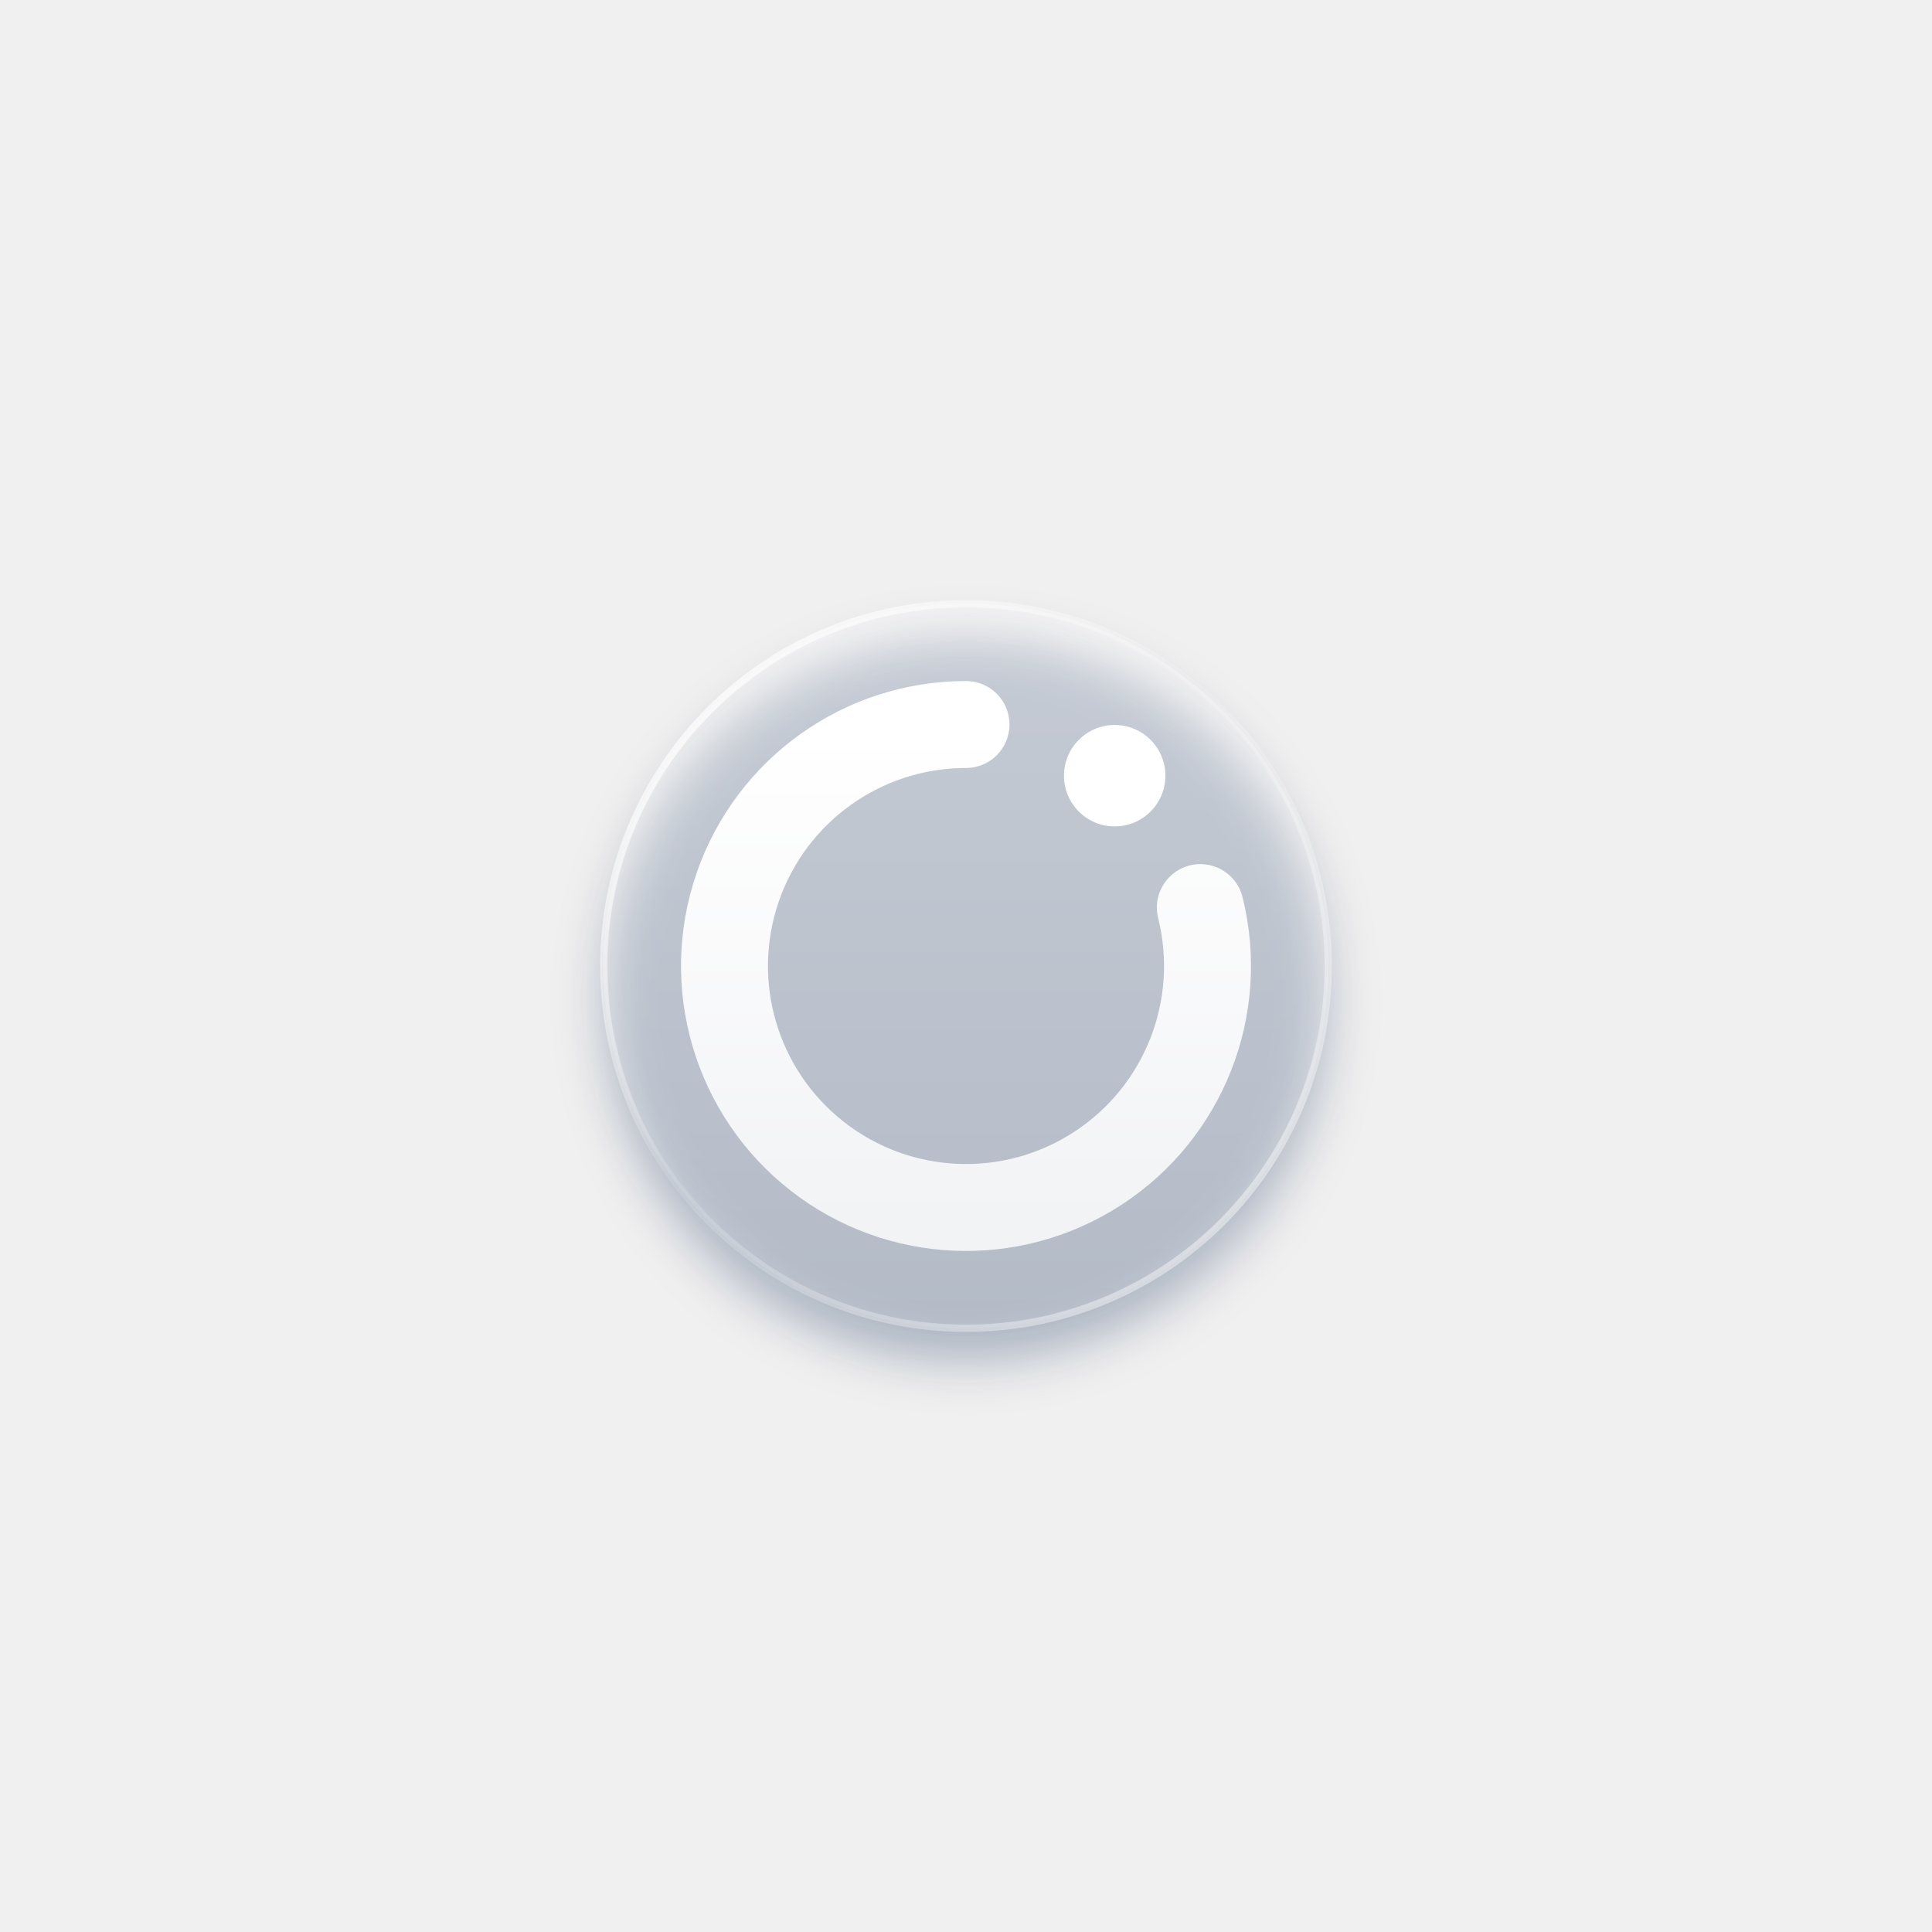
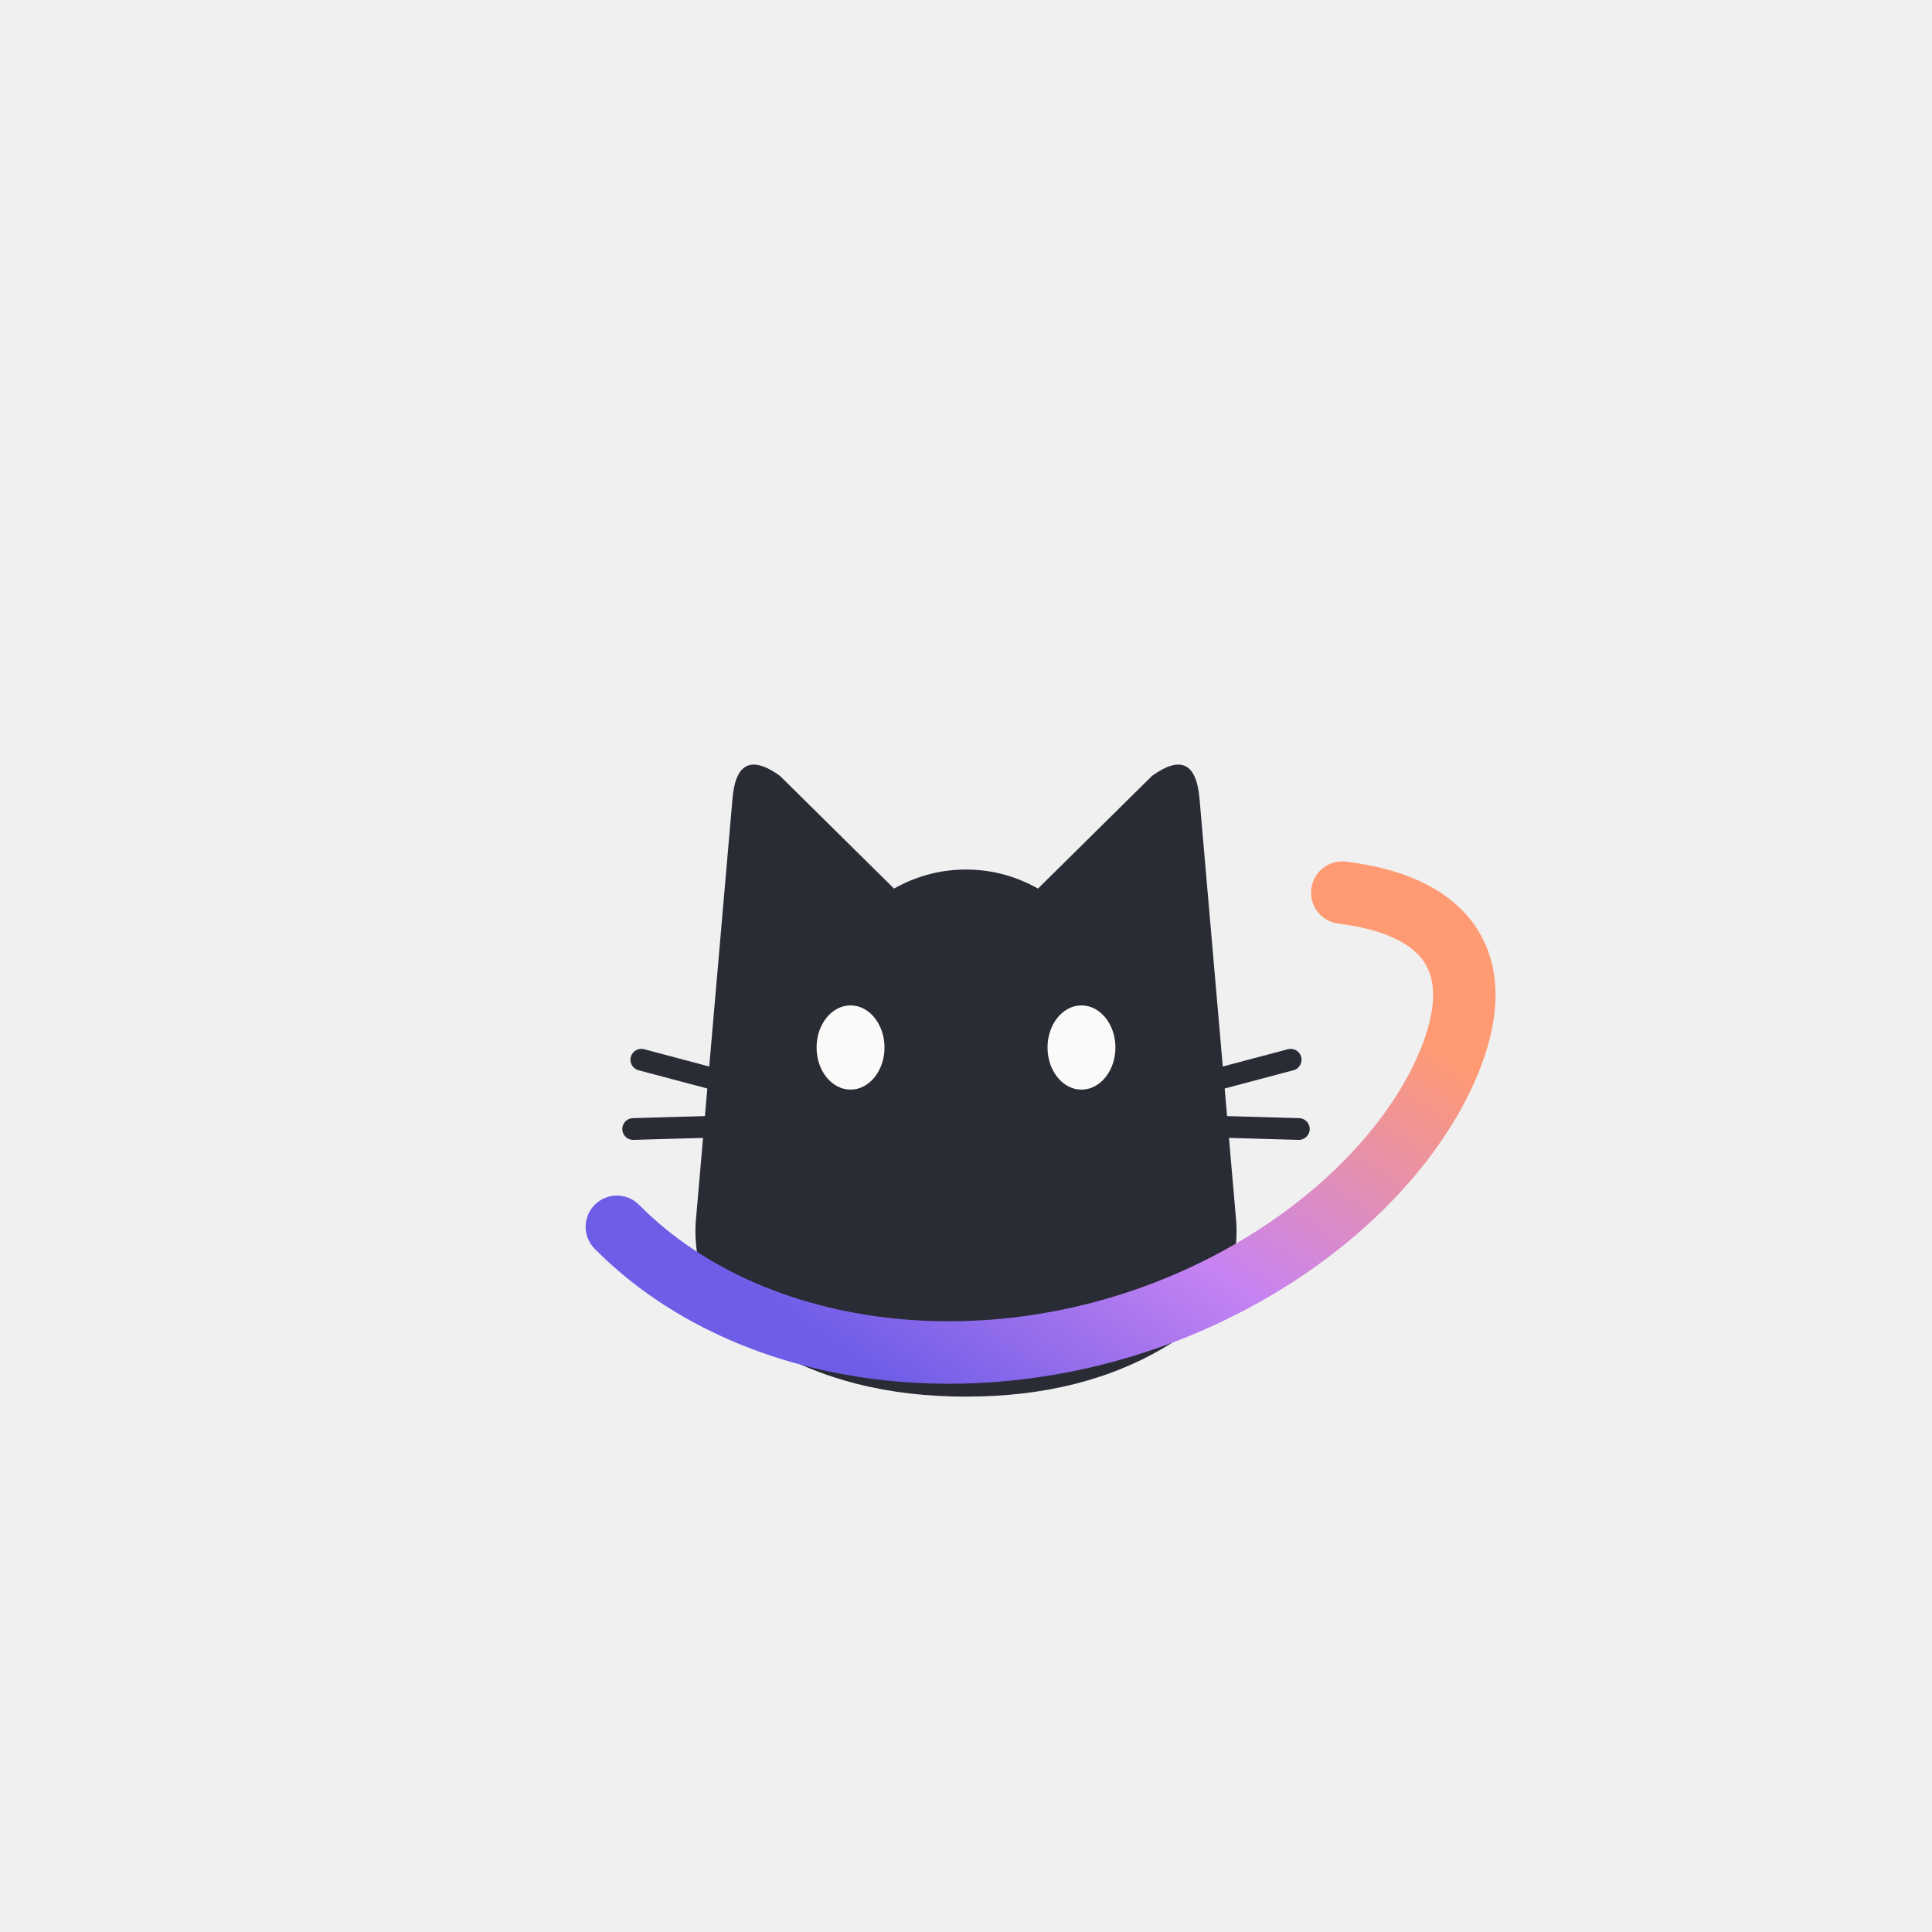
<svg xmlns="http://www.w3.org/2000/svg" width="432" height="432" viewBox="0 0 1024 1024">
  <defs>
-     <linearGradient id="base" x1="0" y1="0" x2="0" y2="1">
-       <stop offset="0" stop-color="#4AA8FF" />
-       <stop offset="1" stop-color="#0057D9" />
+     <linearGradient id="orbit" x1="0.12" y1="0.82" x2="0.88" y2="0.22">
+       <stop offset="0" stop-color="#6E5DE7" />
+       <stop offset="0.48" stop-color="#C783F2" />
+       <stop offset="1" stop-color="#FF9A73" />
    </linearGradient>
-     <radialGradient id="shine" cx="0.25" cy="0.12" r="0.75">
-       <stop offset="0" stop-color="#FFFFFF" stop-opacity="0.32" />
-       <stop offset="1" stop-color="#FFFFFF" stop-opacity="0" />
-     </radialGradient>
-     <linearGradient id="glass" x1="0" y1="0" x2="0" y2="1">
-       <stop offset="0" stop-color="#FFFFFF" stop-opacity="0.3" />
-       <stop offset="1" stop-color="#FFFFFF" stop-opacity="0.08" />
-     </linearGradient>
-     <linearGradient id="rim" x1="0" y1="0" x2="1" y2="1">
-       <stop offset="0" stop-color="#FFFFFF" stop-opacity="0.95" />
-       <stop offset="0.45" stop-color="#FFFFFF" stop-opacity="0.12" />
-       <stop offset="1" stop-color="#FFFFFF" stop-opacity="0.55" />
-     </linearGradient>
-     <linearGradient id="ring" x1="0" y1="0" x2="0" y2="1">
-       <stop offset="0" stop-color="#FFFFFF" />
-       <stop offset="1" stop-color="#FFFFFF" stop-opacity="0.82" />
-     </linearGradient>
-     <filter id="soft" x="-30%" y="-30%" width="160%" height="160%">
-       <feGaussianBlur stdDeviation="20" />
-     </filter>
  </defs>
-   <g transform="translate(512 512) scale(0.64) translate(-512 -512)">
-     <circle cx="512" cy="540" r="300" fill="#001A4D" opacity="0.28" filter="url(#soft)" />
-     <circle cx="512" cy="512" r="300" fill="url(#glass)" stroke="url(#rim)" stroke-width="6" />
-     <path d="M706.06 463.62 A200 200 0 1 1 512 312" fill="none" stroke="url(#ring)" stroke-width="72" stroke-linecap="round" />
-     <circle cx="635.13" cy="354.4" r="42" fill="#FFFFFF" />
+   <g transform="translate(512 512) scale(0.72) translate(-512 -512)">
+     <path d="M313 701 L340 390 Q343 349 375 372 L459 455 Q484 441 512 441 Q540 441 565 455 L649 372 Q681 349 684 390 L711 701 Q714 759 661 791 Q599 829 512 829 Q425 829 363 791 Q310 759 313 701Z" fill="#292B35" />
+     <ellipse cx="427" cy="572" rx="25" ry="31" fill="#FBFAF8" />
+     <ellipse cx="597" cy="572" rx="25" ry="31" fill="#FBFAF8" />
+     <path d="M337 598 L273 581 M337 630 L267 632 M687 598 L751 581 M687 630 L757 632" fill="none" stroke="#292B35" stroke-width="16" stroke-linecap="round" />
+     <path d="M255 704 C360 810 554 828 712 742 C793 698 851 633 872 571 C894 505 862 467 789 458" fill="none" stroke="url(#orbit)" stroke-width="46" stroke-linecap="round" />
  </g>
</svg>
